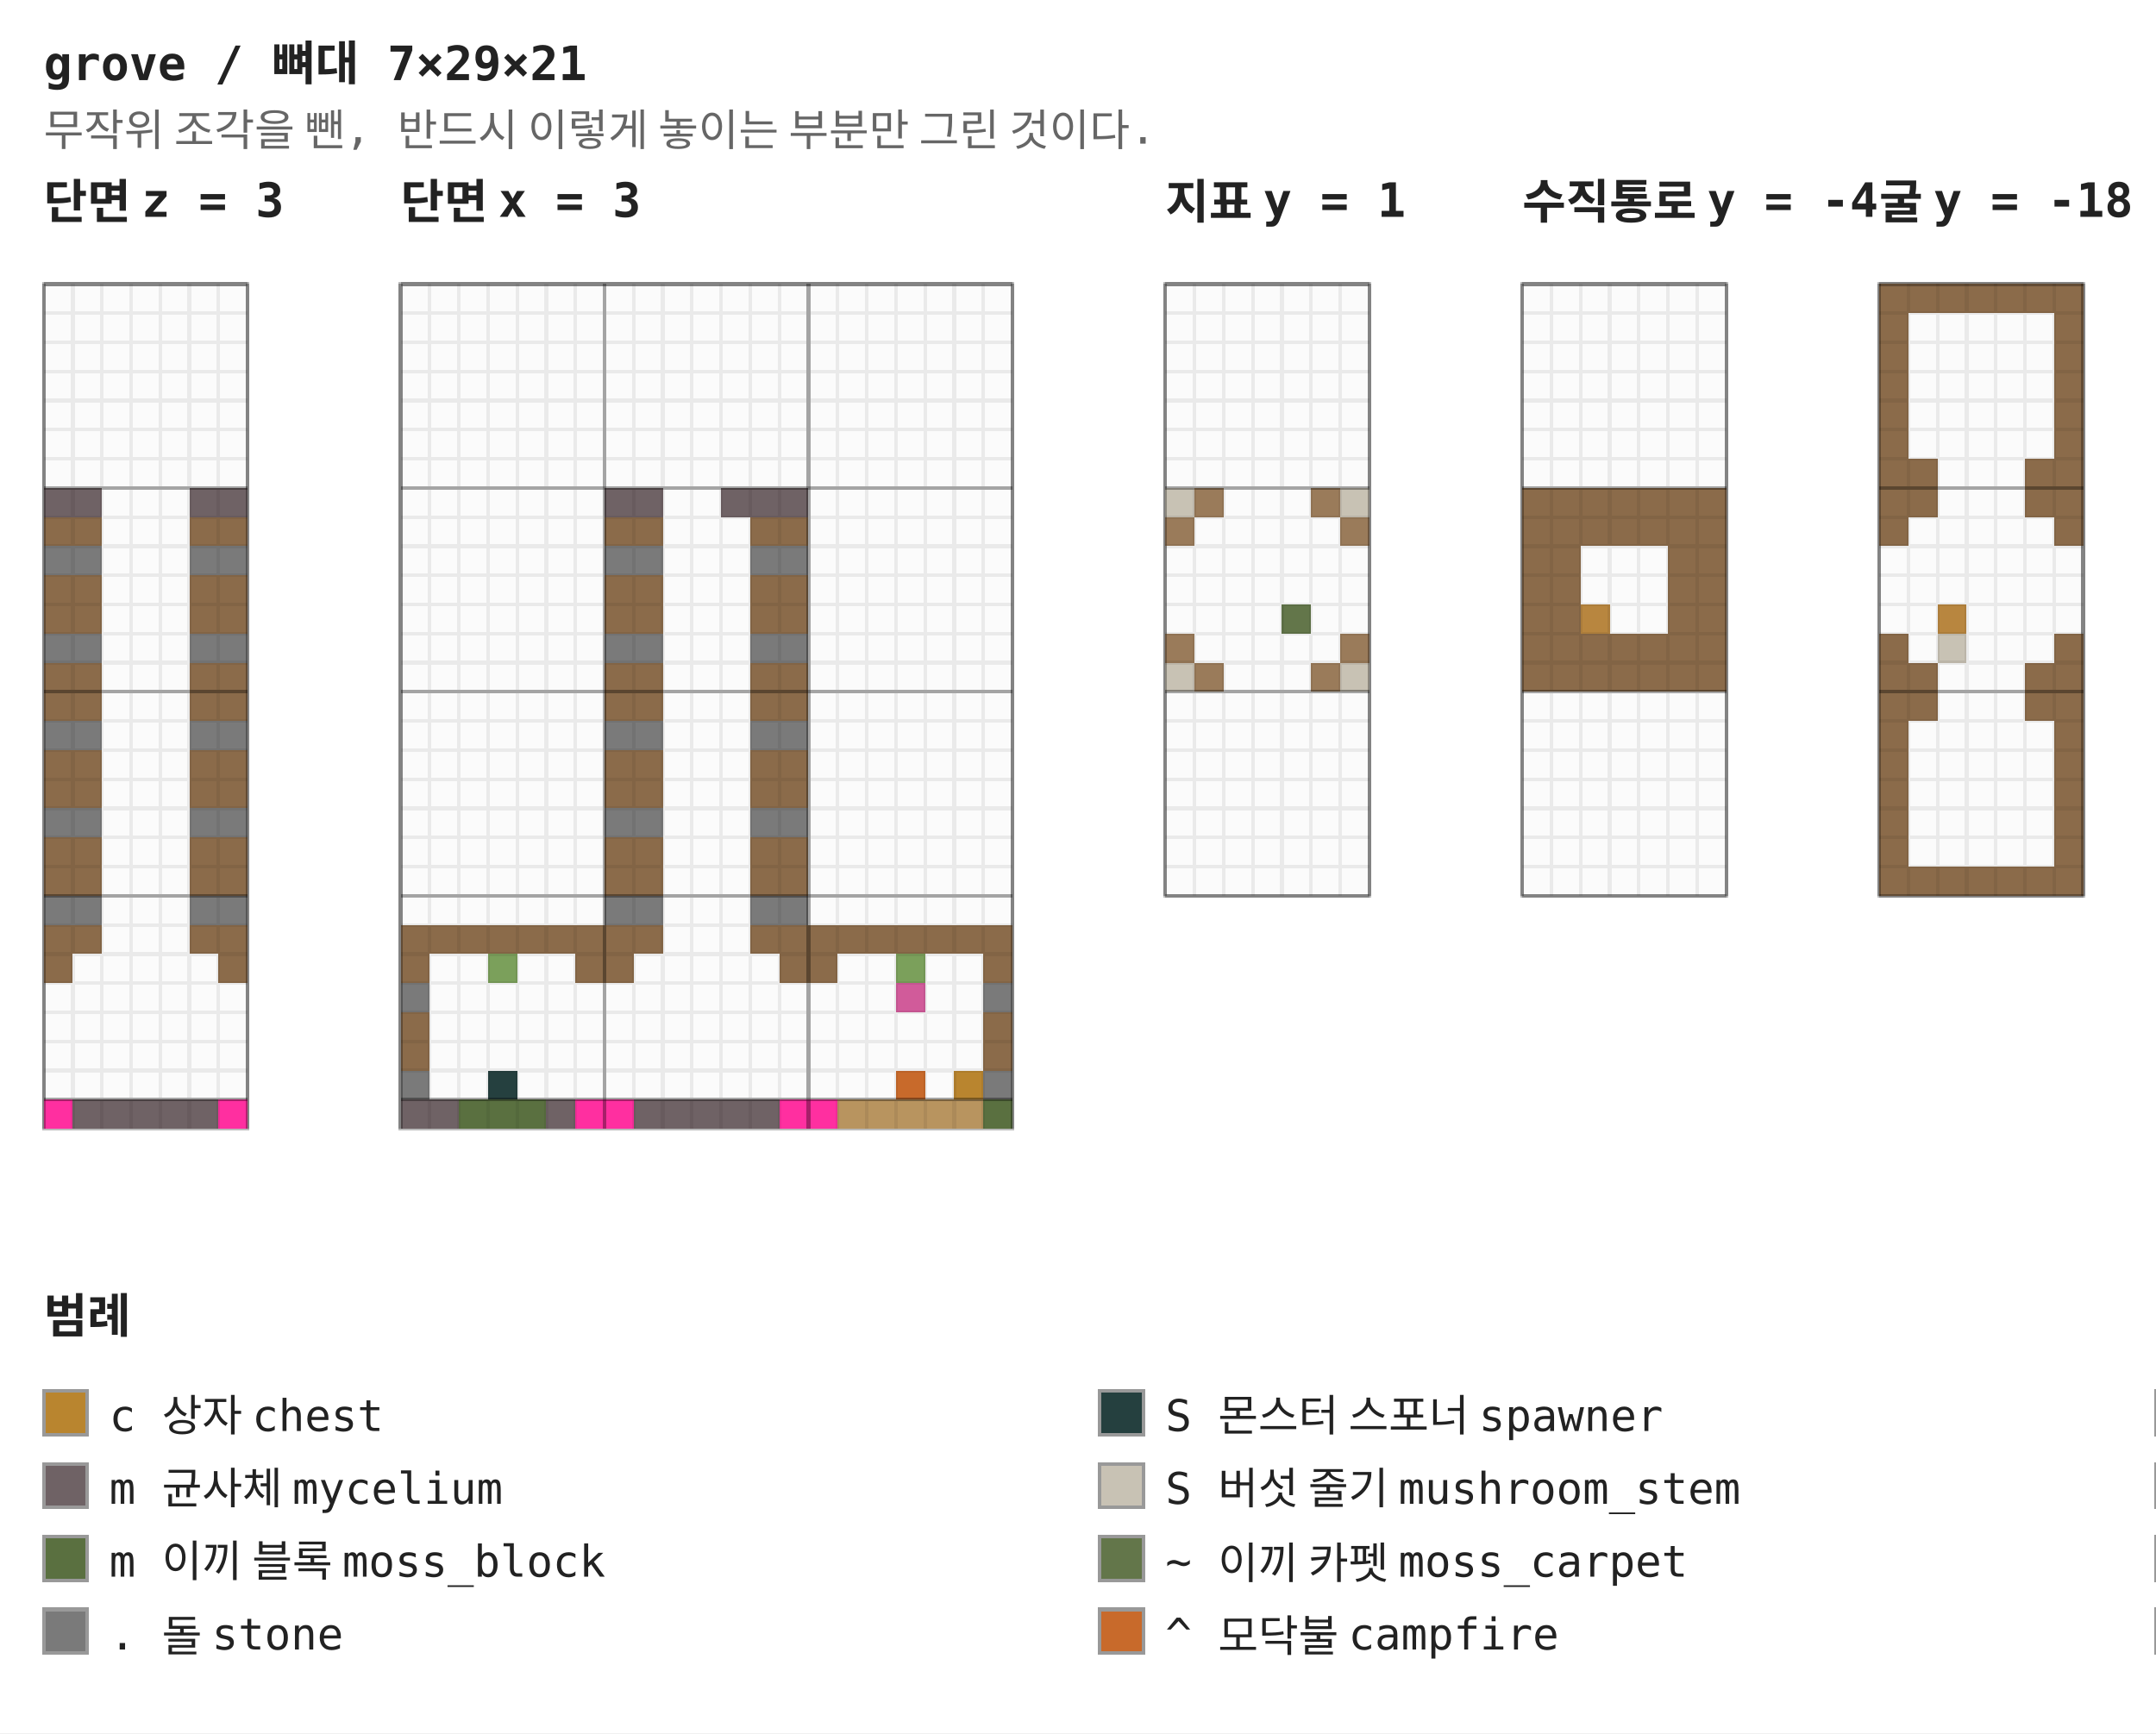
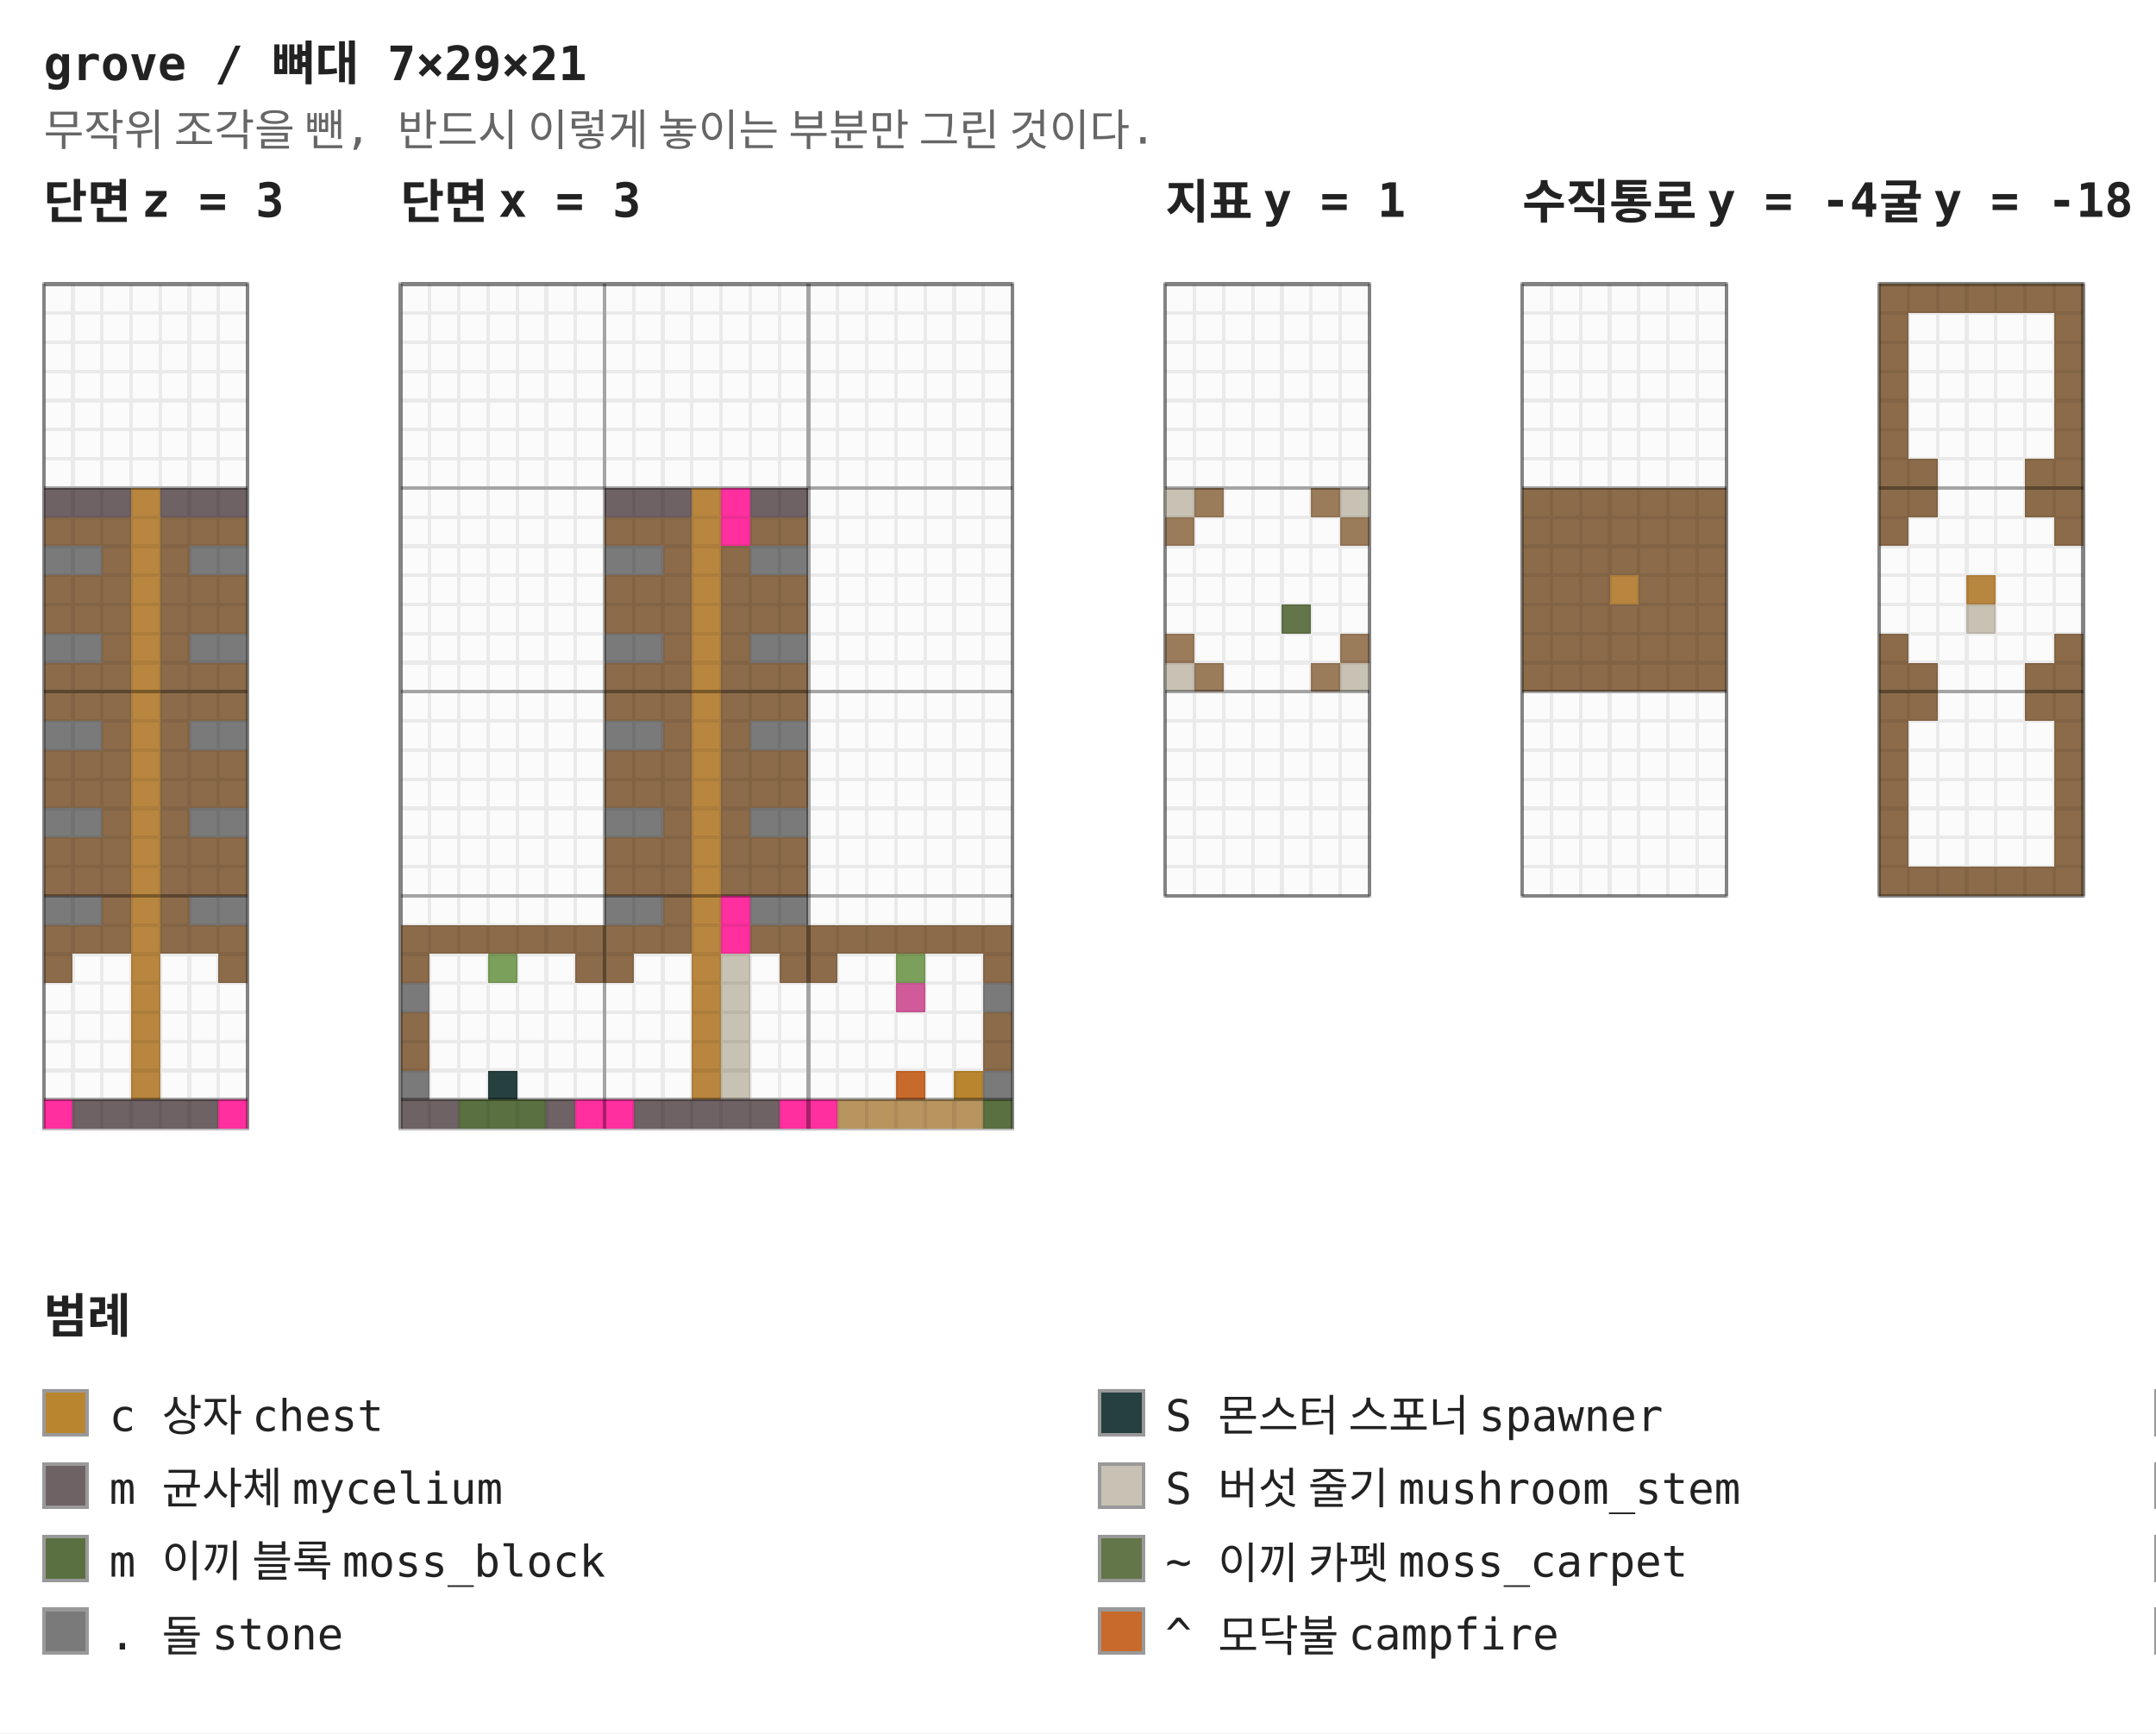
<svg xmlns="http://www.w3.org/2000/svg" width="592" height="476" viewBox="0 0 592 476" shape-rendering="crispEdges" font-family="Consolas,'Malgun Gothic','Noto Sans KR',monospace">
  <style>text{fill:#222;shape-rendering:auto}.cap{font-size:13px;font-weight:bold}.leg{font-size:12px}.sub{font-size:12px;fill:#666}.tick{font-size:8px;fill:#999;text-anchor:middle}.arrow{font-size:10px;fill:#fff;text-anchor:middle}.fine{stroke:#000;stroke-opacity:.07;stroke-width:1;fill:none}.grid{stroke:#000;stroke-opacity:.30;stroke-width:1}</style>
  <rect width="100%" height="100%" fill="#fff" />
  <text x="12" y="22" class="cap" font-size="16">grove / 뼈대   7×29×21</text>
  <text x="12" y="40" class="sub">무작위 조각을 뺀, 반드시 이렇게 놓이는 부분만 그린 것이다.</text>
  <text x="12" y="60" class="cap">단면 z = 3</text>
  <rect x="12" y="78" width="56" height="232" fill="#fbfbfb" stroke="#bbb" />
-   <path transform="translate(12,78) scale(8)" fill="#6f6265" d="M0 7h2v1h-2zM5 7h2v1h-2zM1 28h5v1h-5z" />
-   <path transform="translate(12,78) scale(8)" fill="#8b6b4a" d="M0 8h2v1h-2zM5 8h2v1h-2zM0 10h2v1h-2zM5 10h2v1h-2zM0 11h2v1h-2zM5 11h2v1h-2zM0 13h2v1h-2zM5 13h2v1h-2zM0 14h2v1h-2zM5 14h2v1h-2zM0 16h2v1h-2zM5 16h2v1h-2zM0 17h2v1h-2zM5 17h2v1h-2zM0 19h2v1h-2zM5 19h2v1h-2zM0 20h2v1h-2zM5 20h2v1h-2zM0 22h2v1h-2zM5 22h2v1h-2zM0 23h1v1h-1zM6 23h1v1h-1z" />
+   <path transform="translate(12,78) scale(8)" fill="#6f6265" d="M0 7h3v1h-3zM4 7h3v1h-3zM1 28h5v1h-5z" />
+   <path transform="translate(12,78) scale(8)" fill="#b8863f" d="M3 7h1v1h-1zM3 8h1v1h-1zM3 9h1v1h-1zM3 10h1v1h-1zM3 11h1v1h-1zM3 12h1v1h-1zM3 13h1v1h-1zM3 14h1v1h-1zM3 15h1v1h-1zM3 16h1v1h-1zM3 17h1v1h-1zM3 18h1v1h-1zM3 19h1v1h-1zM3 20h1v1h-1zM3 21h1v1h-1zM3 22h1v1h-1zM3 23h1v1h-1zM3 24h1v1h-1zM3 25h1v1h-1zM3 26h1v1h-1zM3 27h1v1h-1z" />
+   <path transform="translate(12,78) scale(8)" fill="#8b6b4a" d="M0 8h3v1h-3zM4 8h3v1h-3zM2 9h1v1h-1zM4 9h1v1h-1zM0 10h3v1h-3zM4 10h3v1h-3zM0 11h3v1h-3zM4 11h3v1h-3zM2 12h1v1h-1zM4 12h1v1h-1zM0 13h3v1h-3zM4 13h3v1h-3zM0 14h3v1h-3zM4 14h3v1h-3zM2 15h1v1h-1zM4 15h1v1h-1zM0 16h3v1h-3zM4 16h3v1h-3zM0 17h3v1h-3zM4 17h3v1h-3zM2 18h1v1h-1zM4 18h1v1h-1zM0 19h3v1h-3zM4 19h3v1h-3zM0 20h3v1h-3zM4 20h3v1h-3zM2 21h1v1h-1zM4 21h1v1h-1zM0 22h3v1h-3zM4 22h3v1h-3zM0 23h1v1h-1zM6 23h1v1h-1z" />
  <path transform="translate(12,78) scale(8)" fill="#7a7a7a" d="M0 9h2v1h-2zM5 9h2v1h-2zM0 12h2v1h-2zM5 12h2v1h-2zM0 15h2v1h-2zM5 15h2v1h-2zM0 18h2v1h-2zM5 18h2v1h-2zM0 21h2v1h-2zM5 21h2v1h-2z" />
  <path transform="translate(12,78) scale(8)" fill="#ff2fa0" d="M0 28h1v1h-1zM6 28h1v1h-1z" />
  <path class="fine" d="M20 78v232M28 78v232M36 78v232M44 78v232M52 78v232M60 78v232M12 86h56M12 94h56M12 102h56M12 110h56M12 118h56M12 126h56M12 134h56M12 142h56M12 150h56M12 158h56M12 166h56M12 174h56M12 182h56M12 190h56M12 198h56M12 206h56M12 214h56M12 222h56M12 230h56M12 238h56M12 246h56M12 254h56M12 262h56M12 270h56M12 278h56M12 286h56M12 294h56M12 302h56" />
  <line x1="12" y1="78" x2="12" y2="310" class="grid" />
  <line x1="68" y1="78" x2="68" y2="310" class="grid" />
  <line x1="12" y1="78" x2="68" y2="78" class="grid" />
  <line x1="12" y1="134" x2="68" y2="134" class="grid" />
  <line x1="12" y1="190" x2="68" y2="190" class="grid" />
  <line x1="12" y1="246" x2="68" y2="246" class="grid" />
  <line x1="12" y1="302" x2="68" y2="302" class="grid" />
  <text x="110" y="60" class="cap">단면 x = 3</text>
  <rect x="110" y="78" width="168" height="232" fill="#fbfbfb" stroke="#bbb" />
-   <path transform="translate(110,78) scale(8)" fill="#6f6265" d="M7 7h2v1h-2zM11 7h3v1h-3zM0 28h2v1h-2zM5 28h1v1h-1zM8 28h5v1h-5z" />
-   <path transform="translate(110,78) scale(8)" fill="#8b6b4a" d="M7 8h2v1h-2zM12 8h2v1h-2zM7 10h2v1h-2zM12 10h2v1h-2zM7 11h2v1h-2zM12 11h2v1h-2zM7 13h2v1h-2zM12 13h2v1h-2zM7 14h2v1h-2zM12 14h2v1h-2zM7 16h2v1h-2zM12 16h2v1h-2zM7 17h2v1h-2zM12 17h2v1h-2zM7 19h2v1h-2zM12 19h2v1h-2zM7 20h2v1h-2zM12 20h2v1h-2zM0 22h9v1h-9zM12 22h9v1h-9zM0 23h1v1h-1zM6 23h2v1h-2zM13 23h2v1h-2zM20 23h1v1h-1zM0 25h1v1h-1zM20 25h1v1h-1zM0 26h1v1h-1zM20 26h1v1h-1z" />
+   <path transform="translate(110,78) scale(8)" fill="#6f6265" d="M7 7h3v1h-3zM12 7h2v1h-2zM0 28h2v1h-2zM5 28h1v1h-1zM8 28h5v1h-5z" />
+   <path transform="translate(110,78) scale(8)" fill="#b8863f" d="M10 7h1v1h-1zM10 8h1v1h-1zM10 9h1v1h-1zM10 10h1v1h-1zM10 11h1v1h-1zM10 12h1v1h-1zM10 13h1v1h-1zM10 14h1v1h-1zM10 15h1v1h-1zM10 16h1v1h-1zM10 17h1v1h-1zM10 18h1v1h-1zM10 19h1v1h-1zM10 20h1v1h-1zM10 21h1v1h-1zM10 22h1v1h-1zM10 23h1v1h-1zM10 24h1v1h-1zM10 25h1v1h-1zM10 26h1v1h-1zM10 27h1v1h-1z" />
+   <path transform="translate(110,78) scale(8)" fill="#ff2fa0" d="M11 7h1v1h-1zM11 8h1v1h-1zM11 21h1v1h-1zM11 22h1v1h-1zM6 28h2v1h-2zM13 28h2v1h-2z" />
+   <path transform="translate(110,78) scale(8)" fill="#8b6b4a" d="M7 8h3v1h-3zM12 8h2v1h-2zM9 9h1v1h-1zM11 9h1v1h-1zM7 10h3v1h-3zM11 10h3v1h-3zM7 11h3v1h-3zM11 11h3v1h-3zM9 12h1v1h-1zM11 12h1v1h-1zM7 13h3v1h-3zM11 13h3v1h-3zM7 14h3v1h-3zM11 14h3v1h-3zM9 15h1v1h-1zM11 15h1v1h-1zM7 16h3v1h-3zM11 16h3v1h-3zM7 17h3v1h-3zM11 17h3v1h-3zM9 18h1v1h-1zM11 18h1v1h-1zM7 19h3v1h-3zM11 19h3v1h-3zM7 20h3v1h-3zM11 20h3v1h-3zM9 21h1v1h-1zM0 22h10v1h-10zM12 22h9v1h-9zM0 23h1v1h-1zM6 23h2v1h-2zM13 23h2v1h-2zM20 23h1v1h-1zM0 25h1v1h-1zM20 25h1v1h-1zM0 26h1v1h-1zM20 26h1v1h-1z" />
  <path transform="translate(110,78) scale(8)" fill="#7a7a7a" d="M7 9h2v1h-2zM12 9h2v1h-2zM7 12h2v1h-2zM12 12h2v1h-2zM7 15h2v1h-2zM12 15h2v1h-2zM7 18h2v1h-2zM12 18h2v1h-2zM7 21h2v1h-2zM12 21h2v1h-2zM0 24h1v1h-1zM20 24h1v1h-1zM0 27h1v1h-1zM20 27h1v1h-1z" />
  <path transform="translate(110,78) scale(8)" fill="#7ba05b" d="M3 23h1v1h-1zM17 23h1v1h-1z" />
+   <path transform="translate(110,78) scale(8)" fill="#c8c2b4" d="M11 23h1v1h-1zM11 24h1v1h-1zM11 25h1v1h-1zM11 26h1v1h-1zM11 27h1v1h-1z" />
  <path transform="translate(110,78) scale(8)" fill="#d15b9a" d="M17 24h1v1h-1z" />
  <path transform="translate(110,78) scale(8)" fill="#25403f" d="M3 27h1v1h-1z" />
  <path transform="translate(110,78) scale(8)" fill="#c86a2b" d="M17 27h1v1h-1z" />
  <path transform="translate(110,78) scale(8)" fill="#b9852f" d="M19 27h1v1h-1z" />
  <path transform="translate(110,78) scale(8)" fill="#5a7040" d="M2 28h3v1h-3zM20 28h1v1h-1z" />
-   <path transform="translate(110,78) scale(8)" fill="#ff2fa0" d="M6 28h2v1h-2zM13 28h2v1h-2z" />
  <path transform="translate(110,78) scale(8)" fill="#b8945f" d="M15 28h5v1h-5z" />
  <path class="fine" d="M118 78v232M126 78v232M134 78v232M142 78v232M150 78v232M158 78v232M166 78v232M174 78v232M182 78v232M190 78v232M198 78v232M206 78v232M214 78v232M222 78v232M230 78v232M238 78v232M246 78v232M254 78v232M262 78v232M270 78v232M110 86h168M110 94h168M110 102h168M110 110h168M110 118h168M110 126h168M110 134h168M110 142h168M110 150h168M110 158h168M110 166h168M110 174h168M110 182h168M110 190h168M110 198h168M110 206h168M110 214h168M110 222h168M110 230h168M110 238h168M110 246h168M110 254h168M110 262h168M110 270h168M110 278h168M110 286h168M110 294h168M110 302h168" />
  <line x1="110" y1="78" x2="110" y2="310" class="grid" />
  <line x1="166" y1="78" x2="166" y2="310" class="grid" />
  <line x1="222" y1="78" x2="222" y2="310" class="grid" />
  <line x1="278" y1="78" x2="278" y2="310" class="grid" />
  <line x1="110" y1="78" x2="278" y2="78" class="grid" />
  <line x1="110" y1="134" x2="278" y2="134" class="grid" />
  <line x1="110" y1="190" x2="278" y2="190" class="grid" />
  <line x1="110" y1="246" x2="278" y2="246" class="grid" />
  <line x1="110" y1="302" x2="278" y2="302" class="grid" />
  <text x="320" y="60" class="cap">지표  y = 1</text>
  <rect x="320" y="78" width="56" height="168" fill="#fbfbfb" stroke="#bbb" />
  <path transform="translate(320,78) scale(8)" fill="#c8c2b4" d="M0 7h1v1h-1zM6 7h1v1h-1zM0 13h1v1h-1zM6 13h1v1h-1z" />
  <path transform="translate(320,78) scale(8)" fill="#9a7b5a" d="M1 7h1v1h-1zM5 7h1v1h-1zM0 8h1v1h-1zM6 8h1v1h-1zM0 12h1v1h-1zM6 12h1v1h-1zM1 13h1v1h-1zM5 13h1v1h-1z" />
  <path transform="translate(320,78) scale(8)" fill="#63764a" d="M4 11h1v1h-1z" />
  <path class="fine" d="M328 78v168M336 78v168M344 78v168M352 78v168M360 78v168M368 78v168M320 86h56M320 94h56M320 102h56M320 110h56M320 118h56M320 126h56M320 134h56M320 142h56M320 150h56M320 158h56M320 166h56M320 174h56M320 182h56M320 190h56M320 198h56M320 206h56M320 214h56M320 222h56M320 230h56M320 238h56" />
  <line x1="320" y1="78" x2="320" y2="246" class="grid" />
  <line x1="376" y1="78" x2="376" y2="246" class="grid" />
  <line x1="320" y1="78" x2="376" y2="78" class="grid" />
  <line x1="320" y1="134" x2="376" y2="134" class="grid" />
  <line x1="320" y1="190" x2="376" y2="190" class="grid" />
  <line x1="320" y1="246" x2="376" y2="246" class="grid" />
  <text x="418" y="60" class="cap">수직통로  y = -4</text>
  <rect x="418" y="78" width="56" height="168" fill="#fbfbfb" stroke="#bbb" />
-   <path transform="translate(418,78) scale(8)" fill="#8b6b4a" d="M0 7h7v1h-7zM0 8h7v1h-7zM0 9h2v1h-2zM5 9h2v1h-2zM0 10h2v1h-2zM5 10h2v1h-2zM0 11h2v1h-2zM5 11h2v1h-2zM0 12h7v1h-7zM0 13h7v1h-7z" />
-   <path transform="translate(418,78) scale(8)" fill="#b8863f" d="M2 11h1v1h-1z" />
+   <path transform="translate(418,78) scale(8)" fill="#8b6b4a" d="M0 7h7v1h-7zM0 8h7v1h-7zM0 9h7v1h-7zM0 10h3v1h-3zM4 10h3v1h-3zM0 11h7v1h-7zM0 12h7v1h-7zM0 13h7v1h-7z" />
+   <path transform="translate(418,78) scale(8)" fill="#b8863f" d="M3 10h1v1h-1z" />
  <path class="fine" d="M426 78v168M434 78v168M442 78v168M450 78v168M458 78v168M466 78v168M418 86h56M418 94h56M418 102h56M418 110h56M418 118h56M418 126h56M418 134h56M418 142h56M418 150h56M418 158h56M418 166h56M418 174h56M418 182h56M418 190h56M418 198h56M418 206h56M418 214h56M418 222h56M418 230h56M418 238h56" />
  <line x1="418" y1="78" x2="418" y2="246" class="grid" />
  <line x1="474" y1="78" x2="474" y2="246" class="grid" />
  <line x1="418" y1="78" x2="474" y2="78" class="grid" />
  <line x1="418" y1="134" x2="474" y2="134" class="grid" />
  <line x1="418" y1="190" x2="474" y2="190" class="grid" />
  <line x1="418" y1="246" x2="474" y2="246" class="grid" />
  <text x="516" y="60" class="cap">굴  y = -18</text>
  <rect x="516" y="78" width="56" height="168" fill="#fbfbfb" stroke="#bbb" />
  <path transform="translate(516,78) scale(8)" fill="#8b6b4a" d="M0 0h7v1h-7zM0 1h1v1h-1zM6 1h1v1h-1zM0 2h1v1h-1zM6 2h1v1h-1zM0 3h1v1h-1zM6 3h1v1h-1zM0 4h1v1h-1zM6 4h1v1h-1zM0 5h1v1h-1zM6 5h1v1h-1zM0 6h2v1h-2zM5 6h2v1h-2zM0 7h2v1h-2zM5 7h2v1h-2zM0 8h1v1h-1zM6 8h1v1h-1zM0 12h1v1h-1zM6 12h1v1h-1zM0 13h2v1h-2zM5 13h2v1h-2zM0 14h2v1h-2zM5 14h2v1h-2zM0 15h1v1h-1zM6 15h1v1h-1zM0 16h1v1h-1zM6 16h1v1h-1zM0 17h1v1h-1zM6 17h1v1h-1zM0 18h1v1h-1zM6 18h1v1h-1zM0 19h1v1h-1zM6 19h1v1h-1zM0 20h7v1h-7z" />
-   <path transform="translate(516,78) scale(8)" fill="#b8863f" d="M2 11h1v1h-1z" />
-   <path transform="translate(516,78) scale(8)" fill="#c8c2b4" d="M2 12h1v1h-1z" />
+   <path transform="translate(516,78) scale(8)" fill="#b8863f" d="M3 10h1v1h-1z" />
+   <path transform="translate(516,78) scale(8)" fill="#c8c2b4" d="M3 11h1v1h-1z" />
  <path class="fine" d="M524 78v168M532 78v168M540 78v168M548 78v168M556 78v168M564 78v168M516 86h56M516 94h56M516 102h56M516 110h56M516 118h56M516 126h56M516 134h56M516 142h56M516 150h56M516 158h56M516 166h56M516 174h56M516 182h56M516 190h56M516 198h56M516 206h56M516 214h56M516 222h56M516 230h56M516 238h56" />
  <line x1="516" y1="78" x2="516" y2="246" class="grid" />
  <line x1="572" y1="78" x2="572" y2="246" class="grid" />
  <line x1="516" y1="78" x2="572" y2="78" class="grid" />
  <line x1="516" y1="134" x2="572" y2="134" class="grid" />
  <line x1="516" y1="190" x2="572" y2="190" class="grid" />
  <line x1="516" y1="246" x2="572" y2="246" class="grid" />
  <text x="12" y="366" class="cap">범례</text>
  <rect x="12" y="382" width="12" height="12" fill="#b9852f" stroke="#999" />
  <text x="30" y="393" class="leg">c  상자  chest</text>
  <rect x="302" y="382" width="12" height="12" fill="#25403f" stroke="#999" />
  <text x="320" y="393" class="leg">S  몬스터 스포너  spawner</text>
  <rect x="592" y="382" width="12" height="12" fill="#b8863f" stroke="#999" />
  <text x="610" y="393" class="leg">H  사다리  ladder</text>
  <rect x="882" y="382" width="12" height="12" fill="#b8945f" stroke="#999" />
  <text x="900" y="393" class="leg">w  참나무 판자  oak_planks</text>
  <rect x="12" y="402" width="12" height="12" fill="#6f6265" stroke="#999" />
  <text x="30" y="413" class="leg">m  균사체  mycelium</text>
  <rect x="302" y="402" width="12" height="12" fill="#c8c2b4" stroke="#999" />
  <text x="320" y="413" class="leg">S  버섯 줄기  mushroom_stem</text>
  <rect x="592" y="402" width="12" height="12" fill="#8b6b4a" stroke="#999" />
  <text x="610" y="413" class="leg">d  뿌리내린 흙  rooted_dirt</text>
  <rect x="882" y="402" width="12" height="12" fill="#7ba05b" stroke="#999" />
  <text x="900" y="413" class="leg">g  발광 지의류  glow_lichen</text>
  <rect x="12" y="422" width="12" height="12" fill="#5a7040" stroke="#999" />
  <text x="30" y="433" class="leg">m  이끼 블록  moss_block</text>
  <rect x="302" y="422" width="12" height="12" fill="#63764a" stroke="#999" />
  <text x="320" y="433" class="leg">~  이끼 카펫  moss_carpet</text>
  <rect x="592" y="422" width="12" height="12" fill="#d15b9a" stroke="#999" />
  <text x="610" y="433" class="leg">o  홀씨 꽃  spore_blossom</text>
  <rect x="882" y="422" width="12" height="12" fill="#9a7b5a" stroke="#999" />
  <text x="900" y="433" class="leg">n  갈색 버섯  brown_mushroom</text>
  <rect x="12" y="442" width="12" height="12" fill="#7a7a7a" stroke="#999" />
  <text x="30" y="453" class="leg">.  돌  stone</text>
  <rect x="302" y="442" width="12" height="12" fill="#c86a2b" stroke="#999" />
  <text x="320" y="453" class="leg">^  모닥불  campfire</text>
  <rect x="592" y="442" width="12" height="12" fill="#ff2fa0" stroke="#999" />
  <text x="610" y="453" class="leg">J  직소  jigsaw</text>
</svg>
